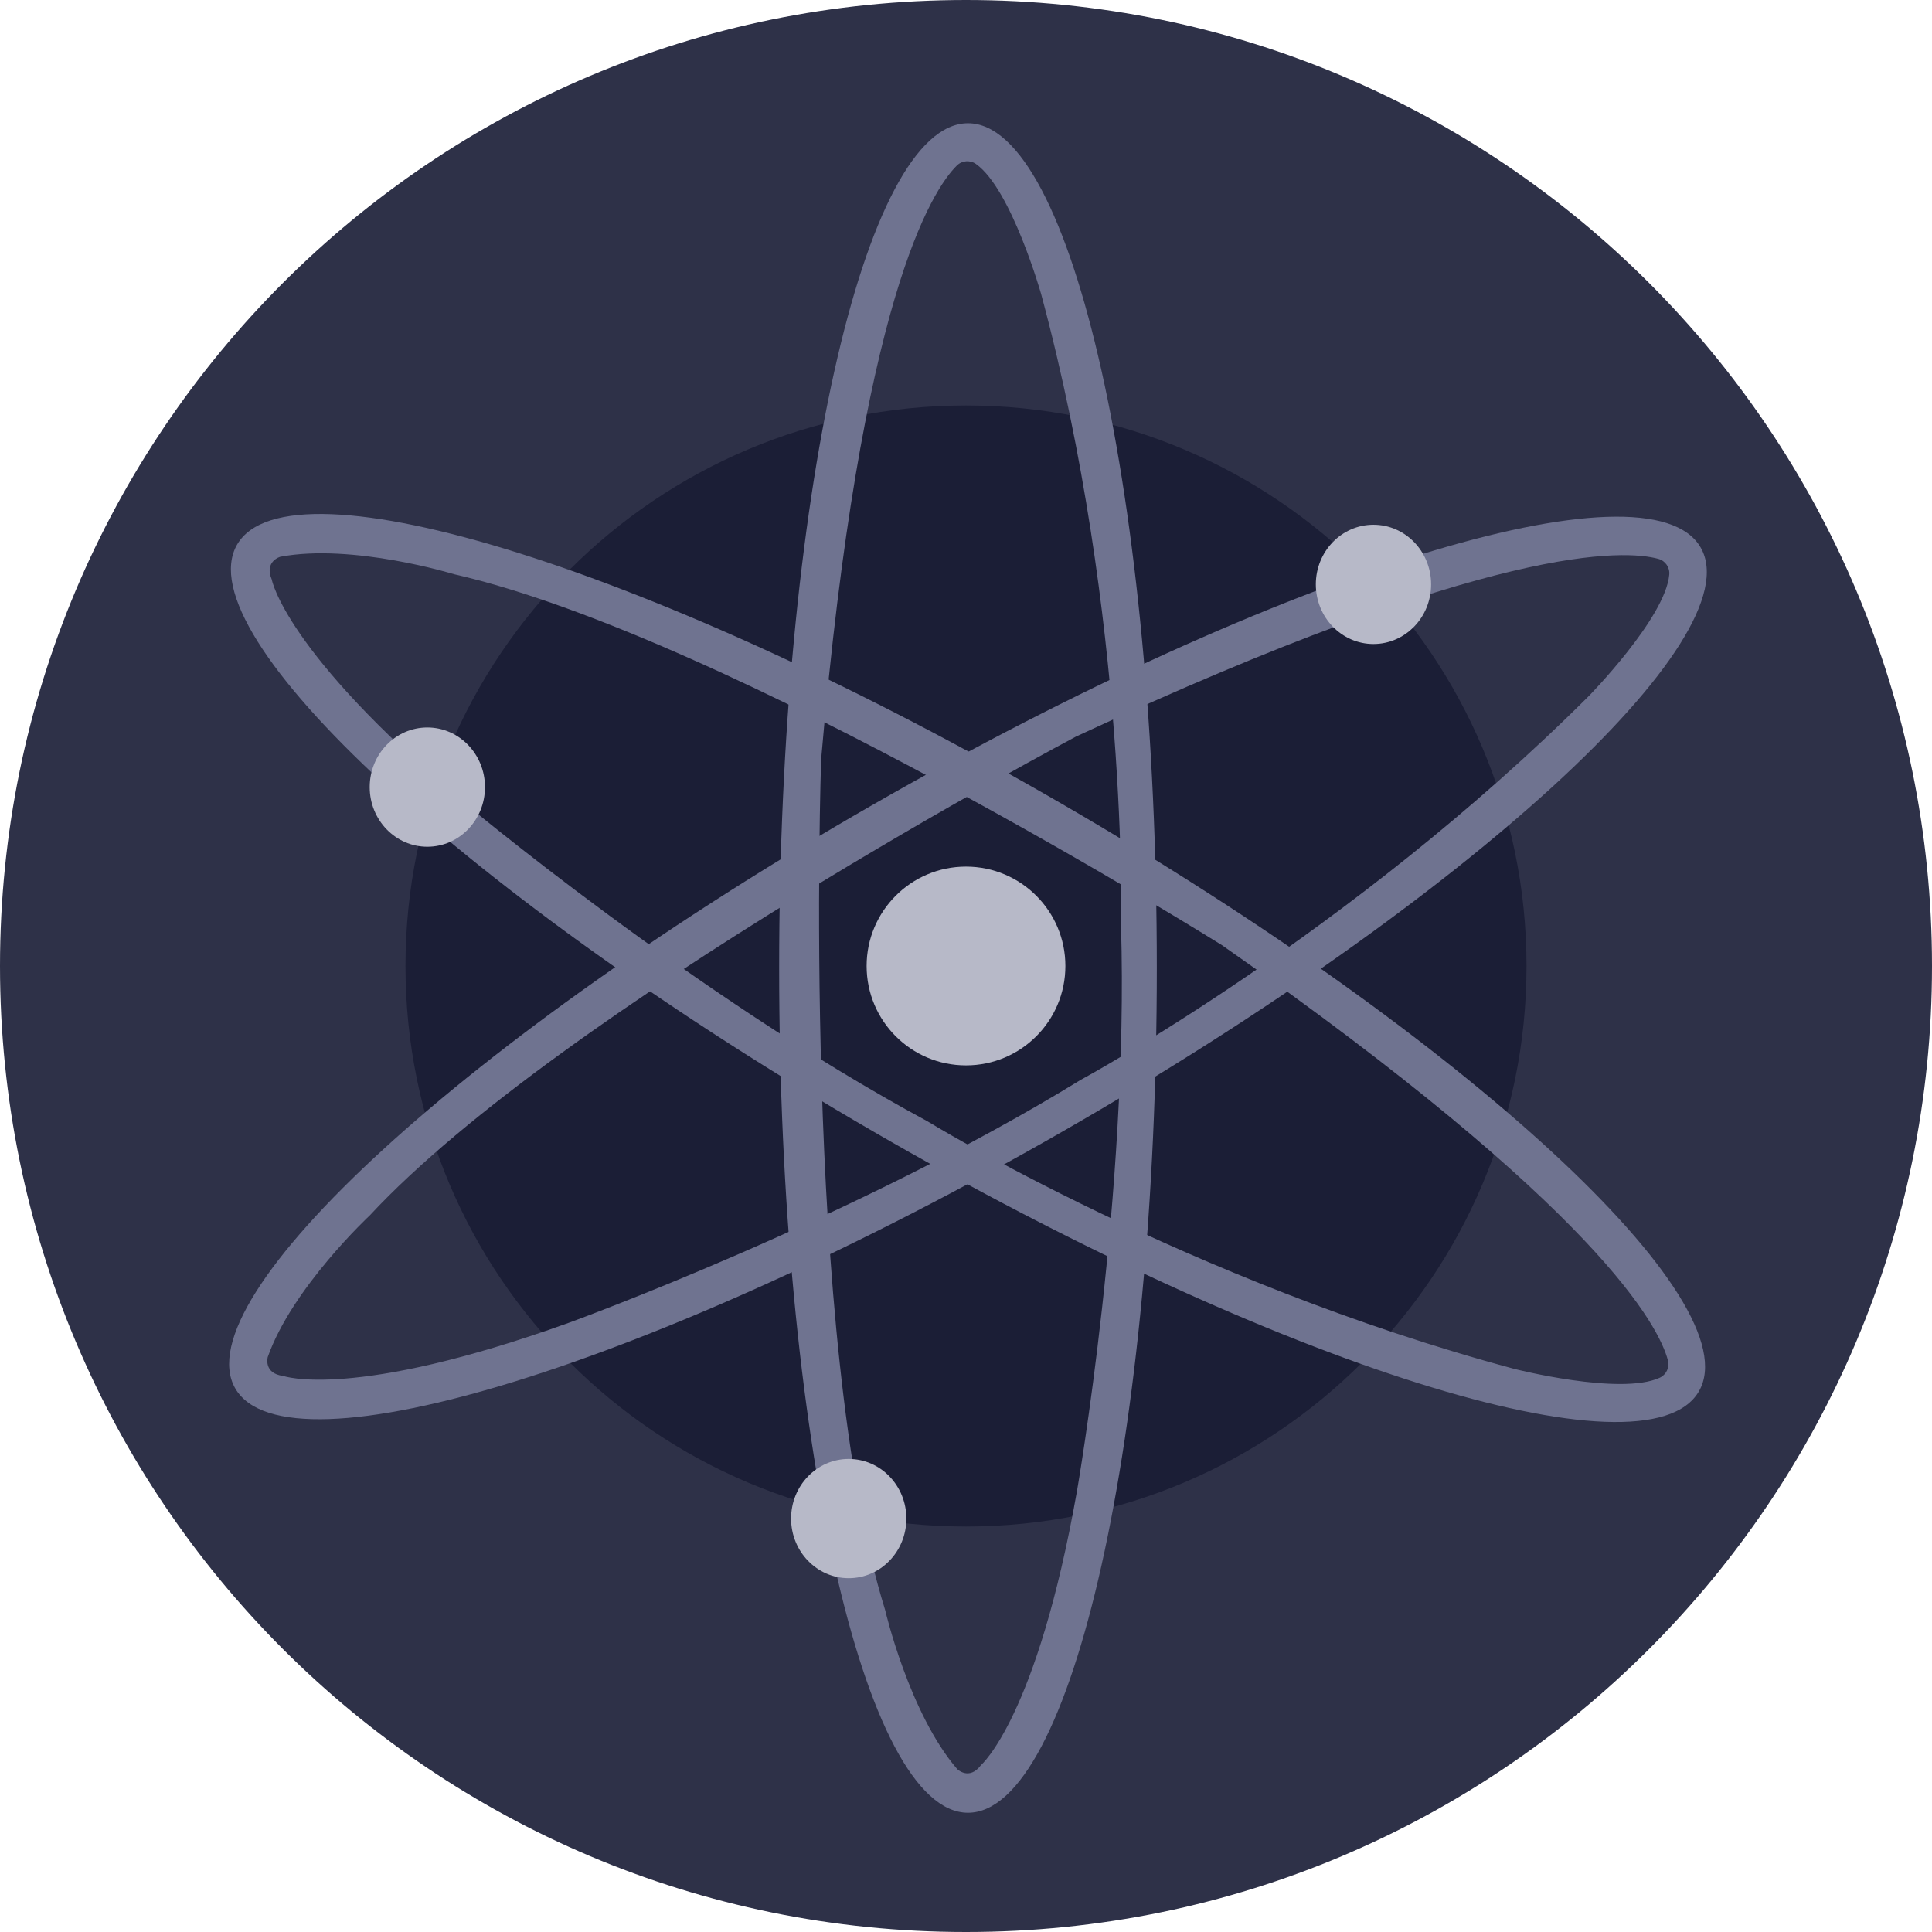
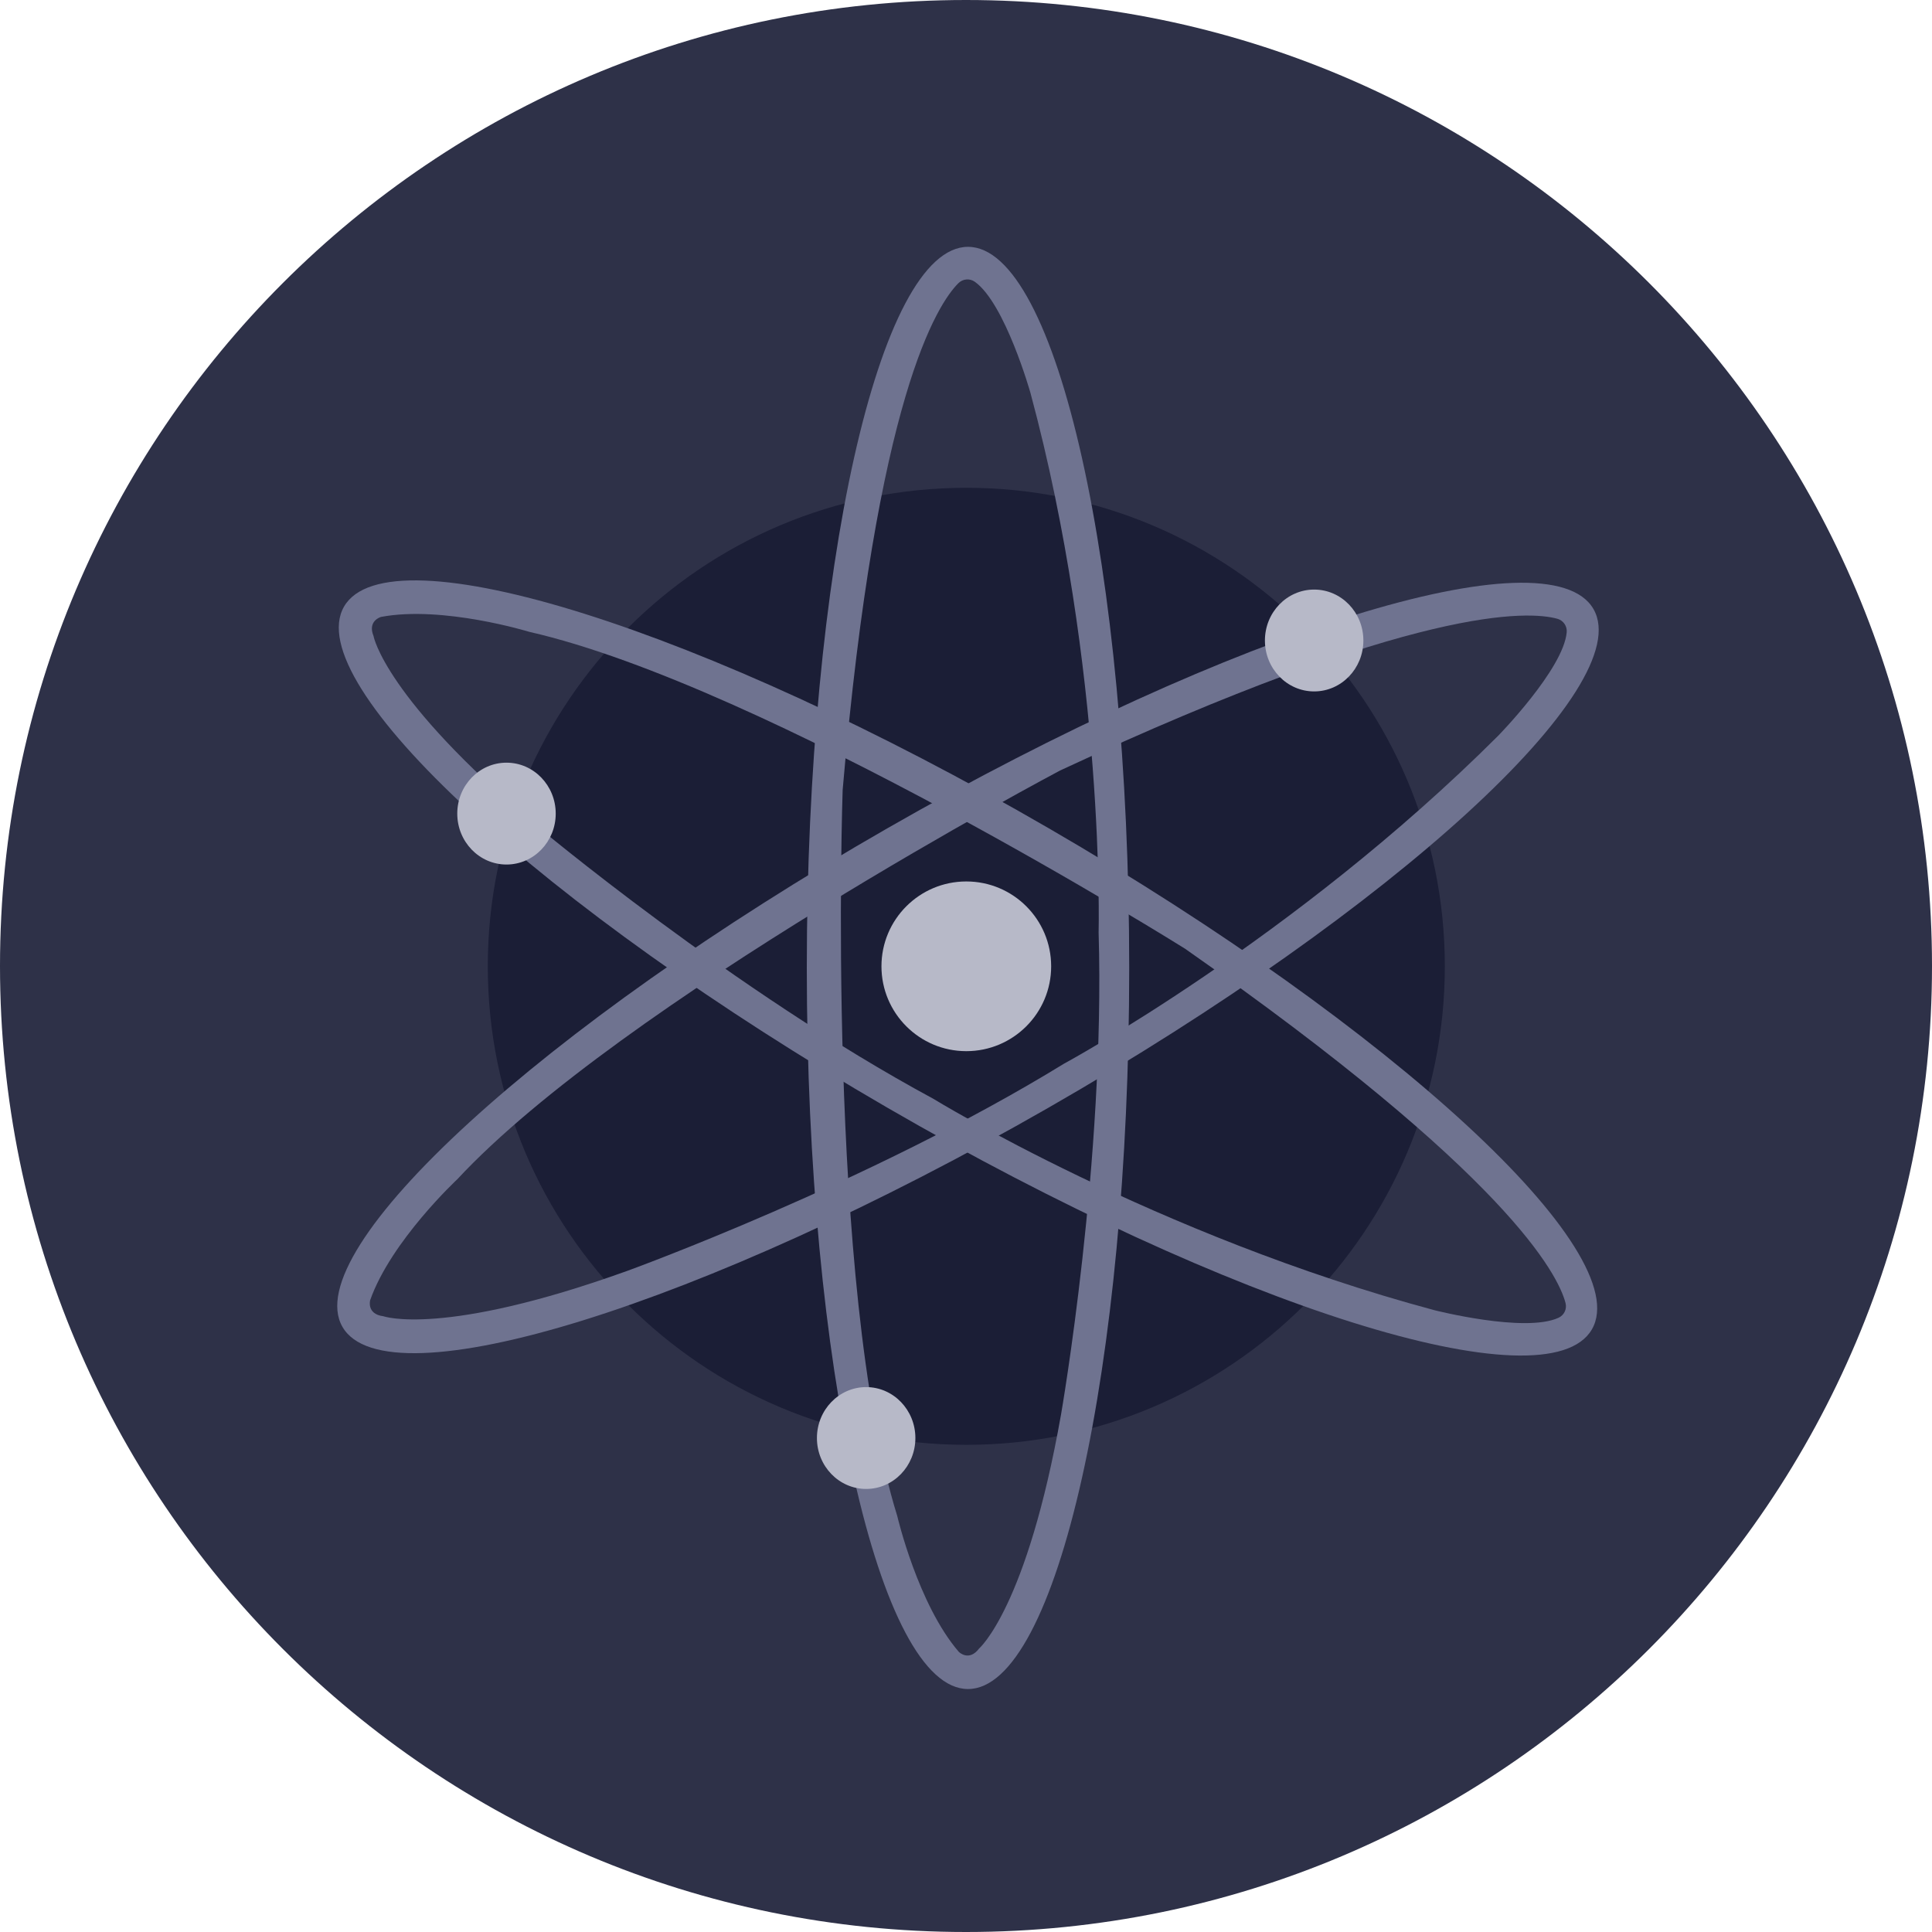
- <svg xmlns="http://www.w3.org/2000/svg" viewBox="0 0 2500 2500">
-   <circle cx="1250" cy="1250" r="1250" fill="#2e3148" />
-   <circle cx="1250" cy="1250" r="725.31" fill="#1b1e36" />
-   <path d="M1252.57,159.47c-134.93,0-244.34,489.4-244.34,1093.11s109.41,1093.11,244.34,1093.11,244.34-489.4,244.34-1093.11S1387.5,159.47,1252.57,159.47ZM1269.44,2284c-15.43,20.58-30.86,5.14-30.86,5.14-62.14-72-93.21-205.76-93.21-205.76-108.69-349.79-82.82-1100.82-82.82-1100.82,51.08-596.24,144-737.09,175.62-768.36a19.29,19.29,0,0,1,24.74-2c45.88,32.51,84.36,168.47,84.36,168.47,113.63,421.81,103.34,817.9,103.34,817.9,10.29,344.65-56.94,730.45-56.94,730.45C1341.92,2222.22,1269.44,2284,1269.44,2284Z" fill="#6f7390" />
-   <path d="M2200.72,708.59c-67.18-117.08-546.09,31.58-1070,332s-893.47,638.89-826.34,755.92,546.09-31.58,1070-332,893.47-638.89,826.34-755.92h0ZM366.36,1780.45c-25.72-3.24-19.91-24.38-19.91-24.38C378,1666.36,478.4,1572.84,478.4,1572.84c249.43-268.36,913.79-619.65,913.79-619.65,542.54-252.42,711.06-241.77,753.81-230a19.29,19.29,0,0,1,14,20.58c-5.14,56-104.17,157-104.17,157C1746.71,1209.36,1398,1397.58,1398,1397.58c-293.83,180.5-661.93,314.09-661.93,314.09-280.09,100.93-369.7,68.78-369.7,68.78h0Z" fill="#6f7390" />
-   <path d="M2198.35,1800.41c67.7-116.77-300.93-456.79-823-759.47S374.43,587.76,306.79,704.73s300.93,456.79,823.3,759.47S2130.71,1917.39,2198.35,1800.41ZM351.65,749.85c-10-23.71,11.11-29.42,11.11-29.42C456.22,702.78,587.5,743,587.5,743c357.15,81.33,994,480.25,994,480.25,490.33,343.11,565.53,494.24,576.8,537.14a19.29,19.29,0,0,1-10.7,22.43c-51.13,23.41-188.07-11.47-188.07-11.47-422.07-113.17-759.62-320.52-759.62-320.52-303.29-163.58-603.19-415.28-603.19-415.28-227.88-191.87-245-285.44-245-285.44Z" fill="#6f7390" />
-   <circle cx="1250" cy="1250" r="128.6" fill="#b7b9c8" />
-   <ellipse cx="1777.26" cy="756.17" rx="74.59" ry="77.16" fill="#b7b9c8" />
-   <ellipse cx="552.98" cy="1018.52" rx="74.59" ry="77.16" fill="#b7b9c8" />
-   <ellipse cx="1098.25" cy="1965.02" rx="74.59" ry="77.16" fill="#b7b9c8" />
+ <svg xmlns="http://www.w3.org/2000/svg" version="1.1" viewBox="0 0 2500 2500">
+   <circle fill="#2E3148" cx="1250" cy="1250" r="1250" />
+   <circle fill="#1B1E36" cx="1250.4" cy="1250.4" r="619.2" />
+   <path fill="#6F7390" d="M1252.6,319.4c-115.2,0-208.6,417.8-208.6,933.1s93.4,933.1,208.6,933.1s208.6-417.8,208.6-933.1  S1367.8,319.4,1252.6,319.4z M1267,2133.1c-13.2,17.6-26.3,4.4-26.3,4.4c-53-61.5-79.6-175.6-79.6-175.6  c-92.8-298.6-70.7-939.7-70.7-939.7c43.6-509,122.9-629.2,149.9-655.9c5.7-5.6,14.6-6.3,21.1-1.7c39.2,27.8,72,143.8,72,143.8  c97,360.1,88.2,698.2,88.2,698.2c8.8,294.2-48.6,623.6-48.6,623.6C1328.8,2080.3,1267,2133.1,1267,2133.1z" />
+   <path fill="#6F7390" d="M2062,788.2c-57.3-99.9-466.2,27-913.4,283.4S385.8,1617,443.1,1716.9c57.3,99.9,466.2-27,913.4-283.4  S2119.3,888.1,2062,788.2L2062,788.2z M496,1703.2c-22-2.8-17-20.8-17-20.8C506,1605.8,591.7,1526,591.7,1526  c212.9-229.1,780.1-529,780.1-529c463.1-215.5,607-206.4,643.5-196.3c7.7,2.2,12.8,9.6,12,17.6c-4.4,47.8-88.9,134-88.9,134  c-263.9,263.4-561.6,424.1-561.6,424.1c-250.8,154.1-565.1,268.1-565.1,268.1C572.5,1730.6,496.1,1703.2,496,1703.2L496,1703.2  L496,1703.2z" />
+   <path fill="#6F7390" d="M2059.9,1720.2c57.8-99.7-256.9-389.9-702.6-648.3S502.9,685,445.2,784.9s256.9,389.9,702.8,648.3  S2002.2,1820.1,2059.9,1720.2z M483.5,823.4c-8.5-20.2,9.5-25.1,9.5-25.1c79.8-15.1,191.9,19.3,191.9,19.3  c304.9,69.4,848.5,410,848.5,410c418.6,292.9,482.8,421.9,492.4,458.5c2,7.8-1.8,15.8-9.1,19.1c-43.6,20-160.5-9.8-160.5-9.8  c-360.3-96.6-648.5-273.6-648.5-273.6c-258.9-139.6-514.9-354.5-514.9-354.5C498.2,903.5,483.5,823.6,483.5,823.6L483.5,823.4z" />
+   <circle fill="#B7B9C8" cx="1250.4" cy="1250.4" r="109.8" />
+   <ellipse fill="#B7B9C8" cx="1700.5" cy="828.8" rx="63.7" ry="65.9" />
+   <ellipse fill="#B7B9C8" cx="655.4" cy="1052.8" rx="63.7" ry="65.9" />
+   <ellipse fill="#B7B9C8" cx="1120.8" cy="1860.8" rx="63.7" ry="65.9" />
</svg>
